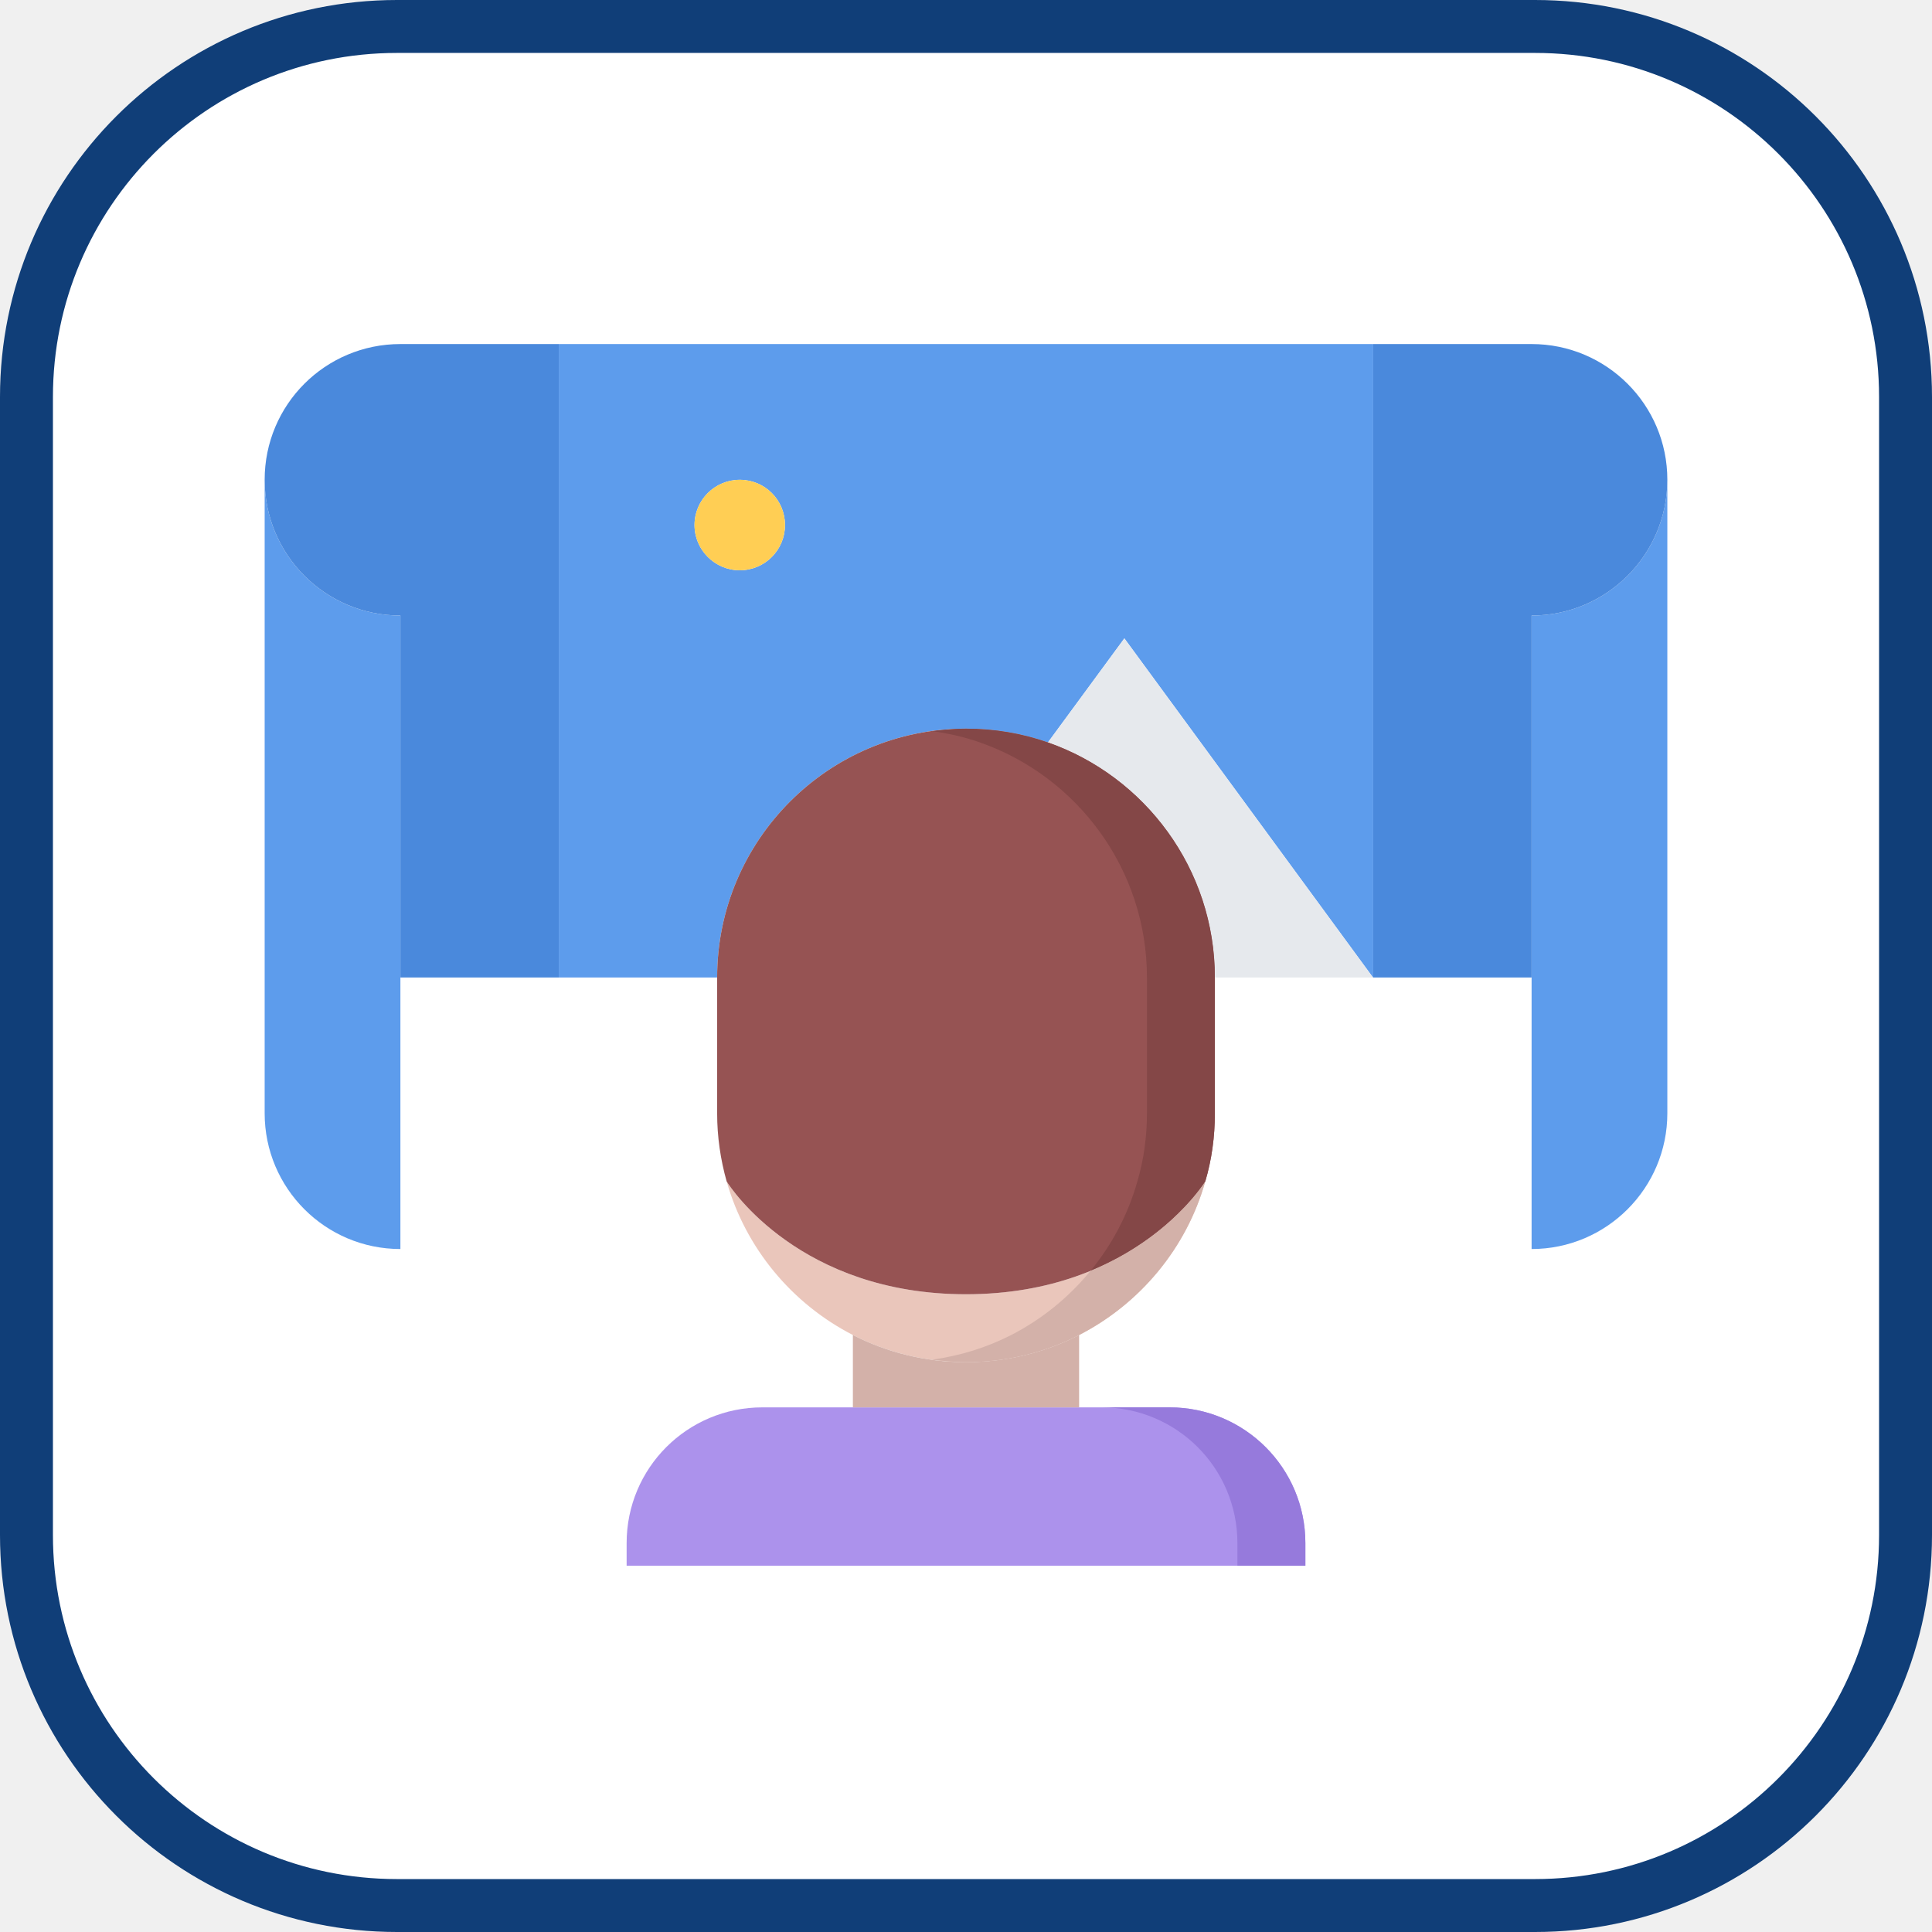
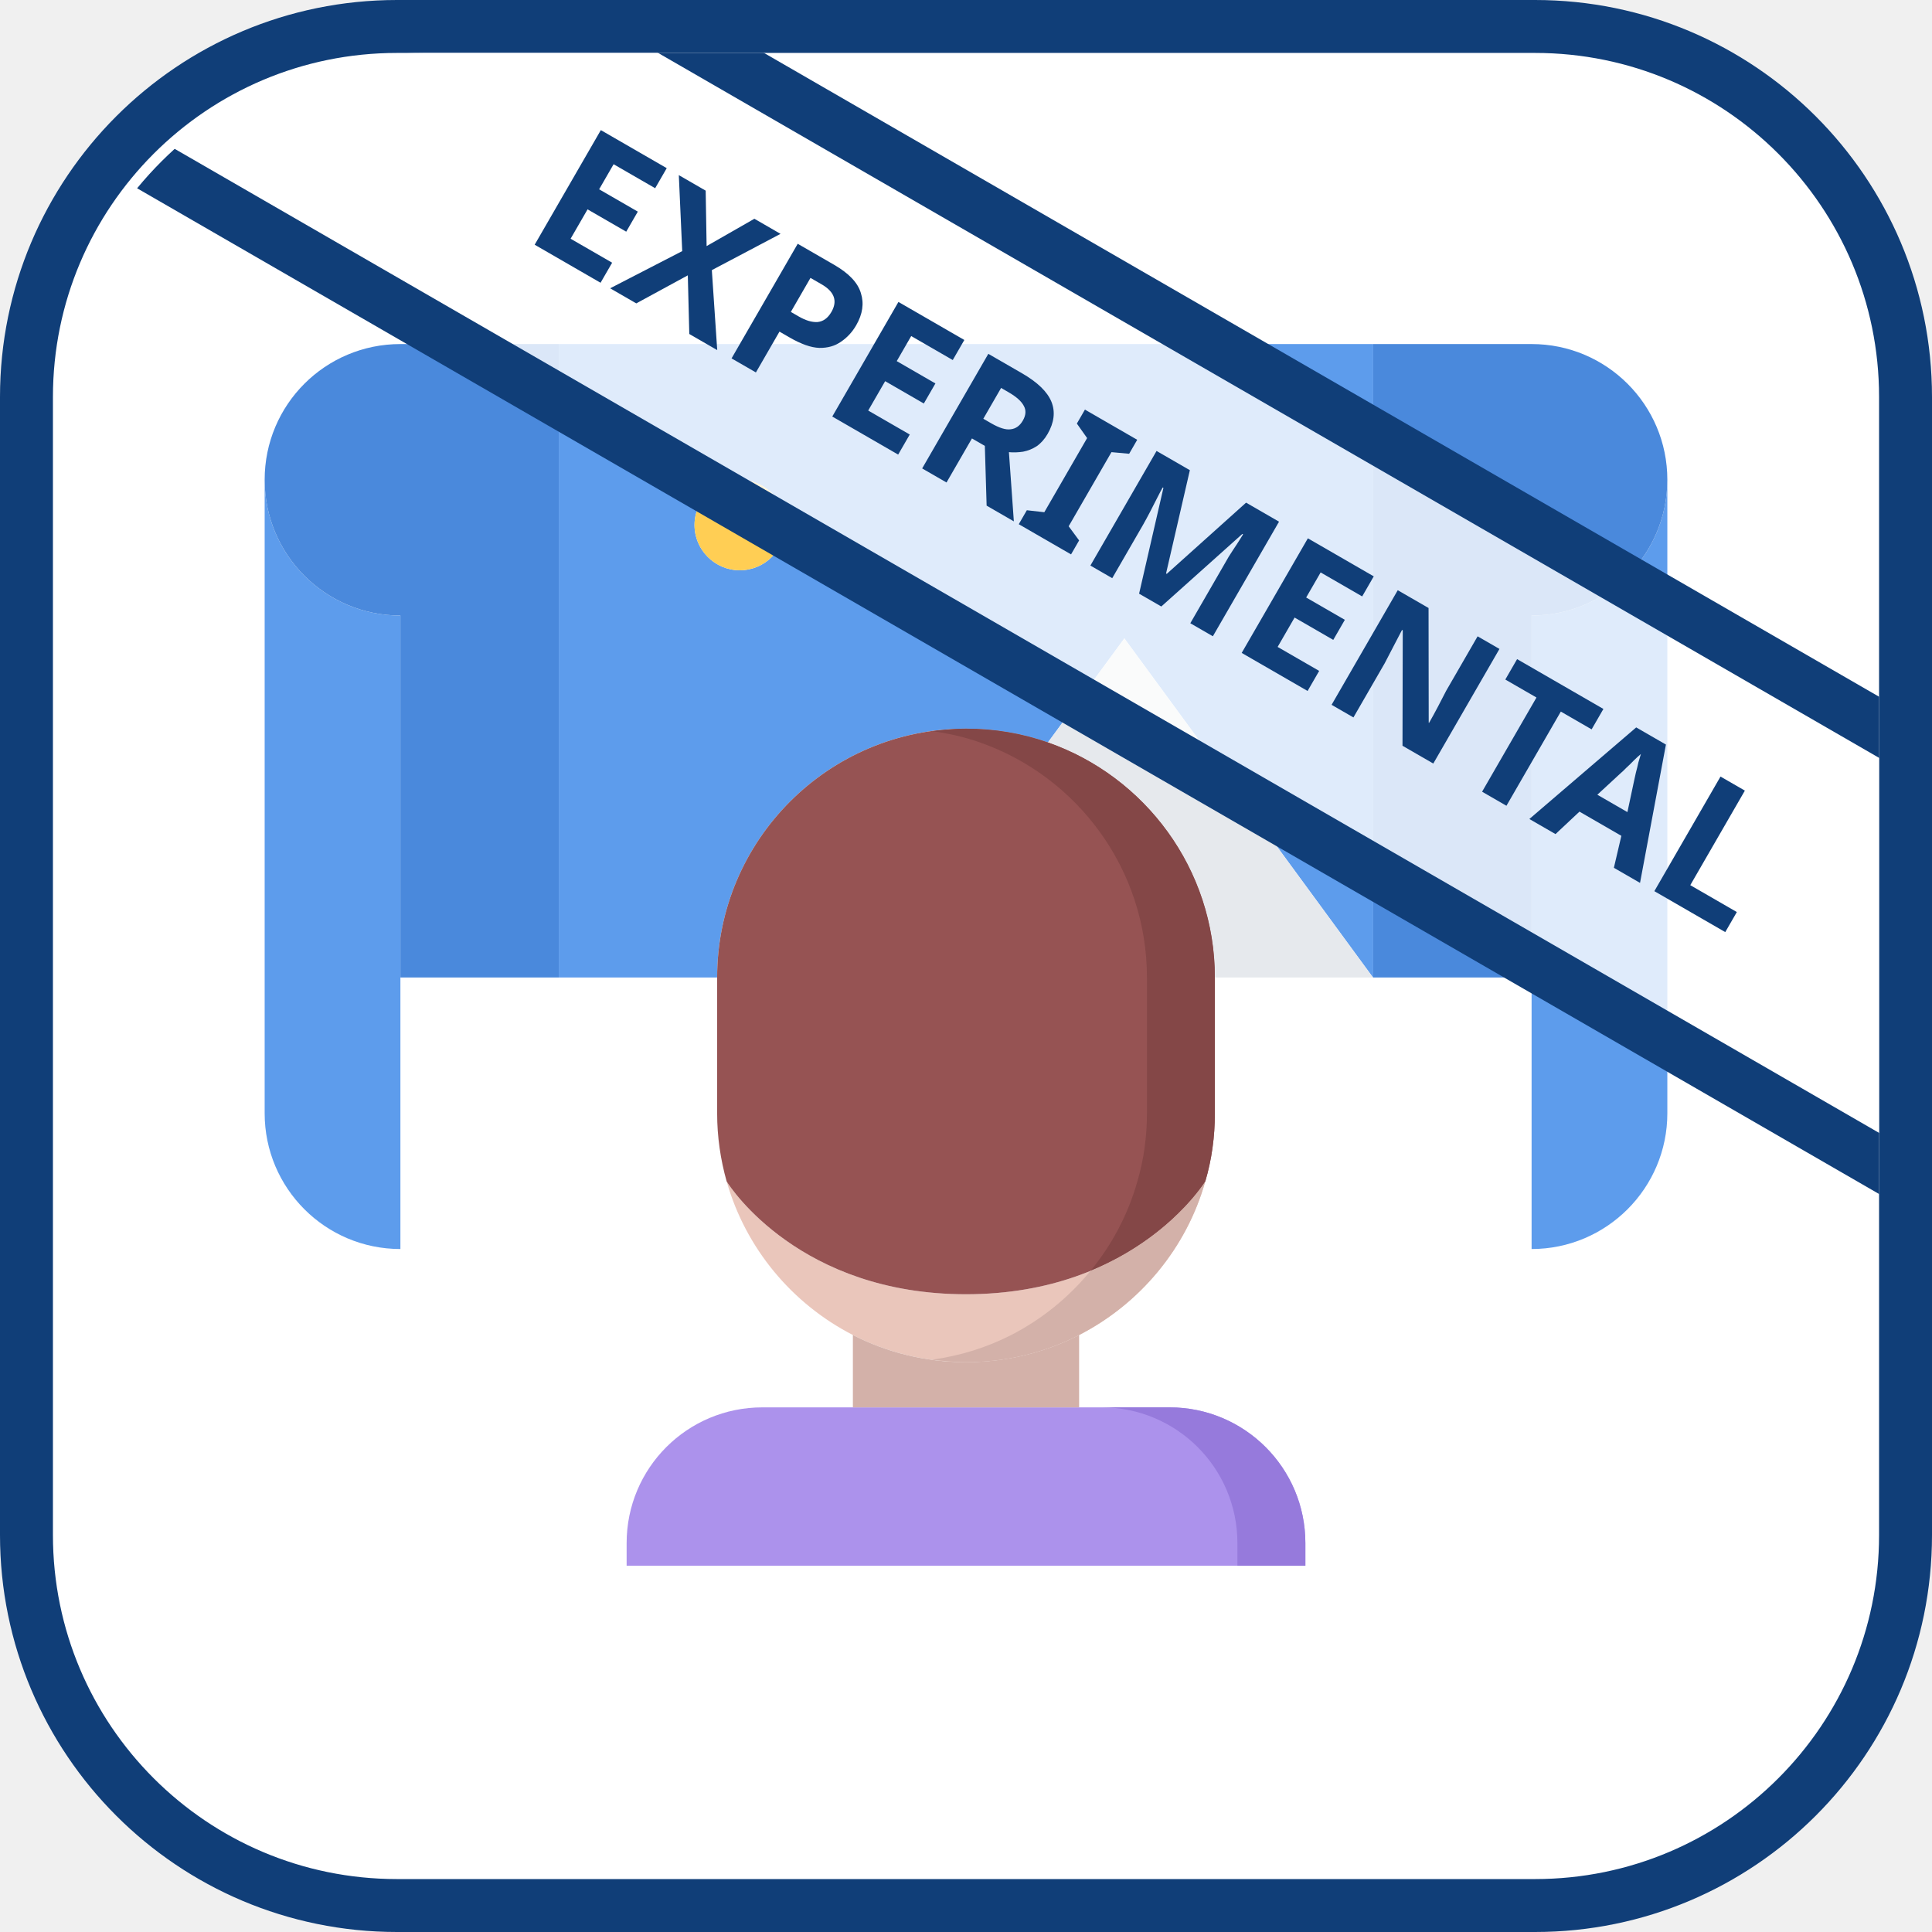
- <svg xmlns="http://www.w3.org/2000/svg" width="73px" height="73px" viewBox="0 0 73 73" version="1.1">
-   <defs />
+ <svg xmlns="http://www.w3.org/2000/svg" xmlns:xlink="http://www.w3.org/1999/xlink" width="73px" height="73px" viewBox="0 0 73 73" version="1.1">
+   <defs>
+     <rect id="path-1" x="0" y="0" width="69" height="69" rx="14" />
+   </defs>
  <g id="the-modern-web/web-xr" stroke="none" stroke-width="1" fill="none" fill-rule="evenodd">
    <g id="container" transform="translate(2, 2)" fill="#FFFFFF" fill-rule="nonzero" stroke="#103E78" stroke-width="2">
      <rect id="mask" x="-1" y="-1" width="71" height="71" rx="14" />
    </g>
    <g id="panorama" transform="translate(10, 13)" fill-rule="nonzero">
      <g id="Group" fill="#5D9CEC">
        <path d="M41.887,0 L41.887,23.935 L41.879,23.935 L32.484,11.121 L29.595,15.054 C28.629,14.713 27.587,14.532 26.5,14.532 C21.303,14.532 17.097,18.747 17.097,23.935 L11.113,23.935 L11.113,0 L41.887,0 Z M19.661,6.839 C19.661,5.891 18.9,5.129 17.952,5.129 C17.011,5.129 16.242,5.891 16.242,6.839 C16.242,7.779 17.011,8.548 17.952,8.548 C18.9,8.548 19.661,7.779 19.661,6.839 Z" id="Shape" />
        <path d="M53,5.129 L53,29.065 C53,31.895 50.701,34.194 47.871,34.194 L47.871,23.935 L47.871,10.258 C50.701,10.258 53,7.959 53,5.129 Z" id="Shape" />
        <path d="M5.129,23.935 L5.129,34.194 C2.292,34.194 0,31.895 0,29.065 L0,5.129 C0,7.959 2.292,10.258 5.129,10.258 L5.129,23.935 Z" id="Shape" />
      </g>
      <path d="M17.952,5.129 C18.9,5.129 19.661,5.891 19.661,6.839 C19.661,7.779 18.9,8.548 17.952,8.548 C17.011,8.548 16.242,7.779 16.242,6.839 C16.242,5.891 17.011,5.129 17.952,5.129 Z" id="Shape" fill="#FFCE54" />
      <path d="M11.113,0 L11.113,23.935 L5.129,23.935 L5.129,10.258 C2.292,10.258 0,7.959 0,5.129 C0,2.291 2.292,0 5.129,0 L11.113,0 Z" id="Shape" fill="#4A89DC" />
      <path d="M32.484,11.121 L41.879,23.935 L35.903,23.935 C35.903,19.833 33.262,16.335 29.595,15.053 L32.484,11.121 Z" id="Shape" fill="#E6E9ED" />
      <path d="M47.871,0 C50.701,0 53,2.291 53,5.129 C53,7.959 50.701,10.258 47.871,10.258 L47.871,23.935 L41.887,23.935 L41.887,0 L47.871,0 Z" id="Shape" fill="#4A89DC" />
      <path d="M26.5,35.903 C32.955,35.903 35.544,31.629 35.544,31.629 C34.835,34.16 33.074,36.262 30.774,37.443 C29.492,38.1 28.04,38.468 26.5,38.468 C24.961,38.468 23.508,38.1 22.226,37.443 C19.927,36.262 18.175,34.169 17.456,31.638 C17.611,31.895 20.251,35.903 26.5,35.903 Z" id="Shape" fill="#EAC6BB" />
      <path d="M39.323,46.161 L13.677,46.161 L13.677,45.306 C13.677,42.468 15.969,40.177 18.806,40.177 L22.226,40.177 L30.774,40.177 L34.194,40.177 C37.024,40.177 39.323,42.468 39.323,45.306 L39.323,46.161 Z" id="Shape" fill="#AC92EC" />
      <path d="M34.194,40.177 L31.626,40.177 C34.457,40.177 36.755,42.468 36.755,45.306 L36.755,46.161 L39.323,46.161 L39.323,45.306 C39.323,42.468 37.024,40.177 34.194,40.177 Z" id="Shape" fill="#967ADC" />
      <path d="M30.774,40.177 L22.226,40.177 L22.226,37.443 C23.508,38.1 24.961,38.468 26.5,38.468 C28.04,38.468 29.492,38.1 30.774,37.443 L30.774,40.177 Z" id="Shape" fill="#D3B1A9" />
      <path d="M29.595,15.053 C33.262,16.335 35.903,19.833 35.903,23.935 L35.903,29.065 C35.903,29.954 35.784,30.818 35.544,31.629 C35.544,31.629 32.955,35.903 26.5,35.903 C20.251,35.903 17.611,31.895 17.456,31.638 C17.225,30.818 17.097,29.954 17.097,29.065 L17.097,23.935 C17.097,18.747 21.303,14.532 26.5,14.532 C27.587,14.532 28.629,14.713 29.595,15.053 Z" id="Shape" fill="#965353" />
      <path d="M31.214,35.008 C30.393,36.012 29.371,36.846 28.207,37.443 C27.288,37.914 26.279,38.229 25.217,38.375 C25.338,38.392 25.461,38.401 25.584,38.413 C25.885,38.443 26.19,38.468 26.5,38.468 C28.04,38.468 29.492,38.1 30.774,37.443 C33.074,36.262 34.835,34.16 35.544,31.629 C35.544,31.629 34.245,33.756 31.214,35.008 Z" id="Shape" fill="#D3B1A9" />
      <path d="M29.595,15.053 C28.629,14.713 27.587,14.532 26.5,14.532 C26.251,14.532 26.006,14.55 25.762,14.571 C25.586,14.586 25.411,14.604 25.237,14.627 C25.237,14.627 25.234,14.627 25.232,14.627 C25.853,14.713 26.455,14.851 27.028,15.053 C30.696,16.335 33.337,19.833 33.337,23.935 L33.337,29.065 C33.337,29.954 33.217,30.818 32.978,31.629 C32.627,32.881 32.017,34.027 31.214,35.008 C34.245,33.756 35.544,31.629 35.544,31.629 C35.784,30.818 35.903,29.954 35.903,29.065 L35.903,23.935 C35.903,19.833 33.262,16.335 29.595,15.053 Z" id="Shape" fill="#844747" />
    </g>
+     <g id="Group-2" transform="translate(2, 2)">
+       <g id="Rectangle-5">
+         <mask id="mask-2" fill="white">
+           <use xlink:href="#path-1" />
+         </mask>
+         <g id="Mask" fill-rule="nonzero" />
+         <g id="Group-3" mask="url(#mask-2)">
+           <g transform="translate(36.93782, 15.36603) rotate(-330) translate(-36.93782, -15.36603) translate(-12.56218, 6.366025)">
+             <rect id="Rectangle-5" stroke="#103E78" stroke-width="2" fill-opacity="0.8" fill="#FFFFFF" fill-rule="nonzero" transform="translate(49.39425, 8.863804) rotate(-90) translate(-49.39425, -8.863804) " x="42.258" y="-39.53" width="14.272" height="96.788" />
+             <text id="EXPERIMENTAL" stroke="none" fill="none" font-family="Rubik-Bold, Rubik" font-size="7" font-weight="bold">
+               <tspan x="28.588" y="11.334" fill="#103E78">EXPERIMENTAL</tspan>
+             </text>
+           </g>
+         </g>
+       </g>
+     </g>
  </g>
</svg>
